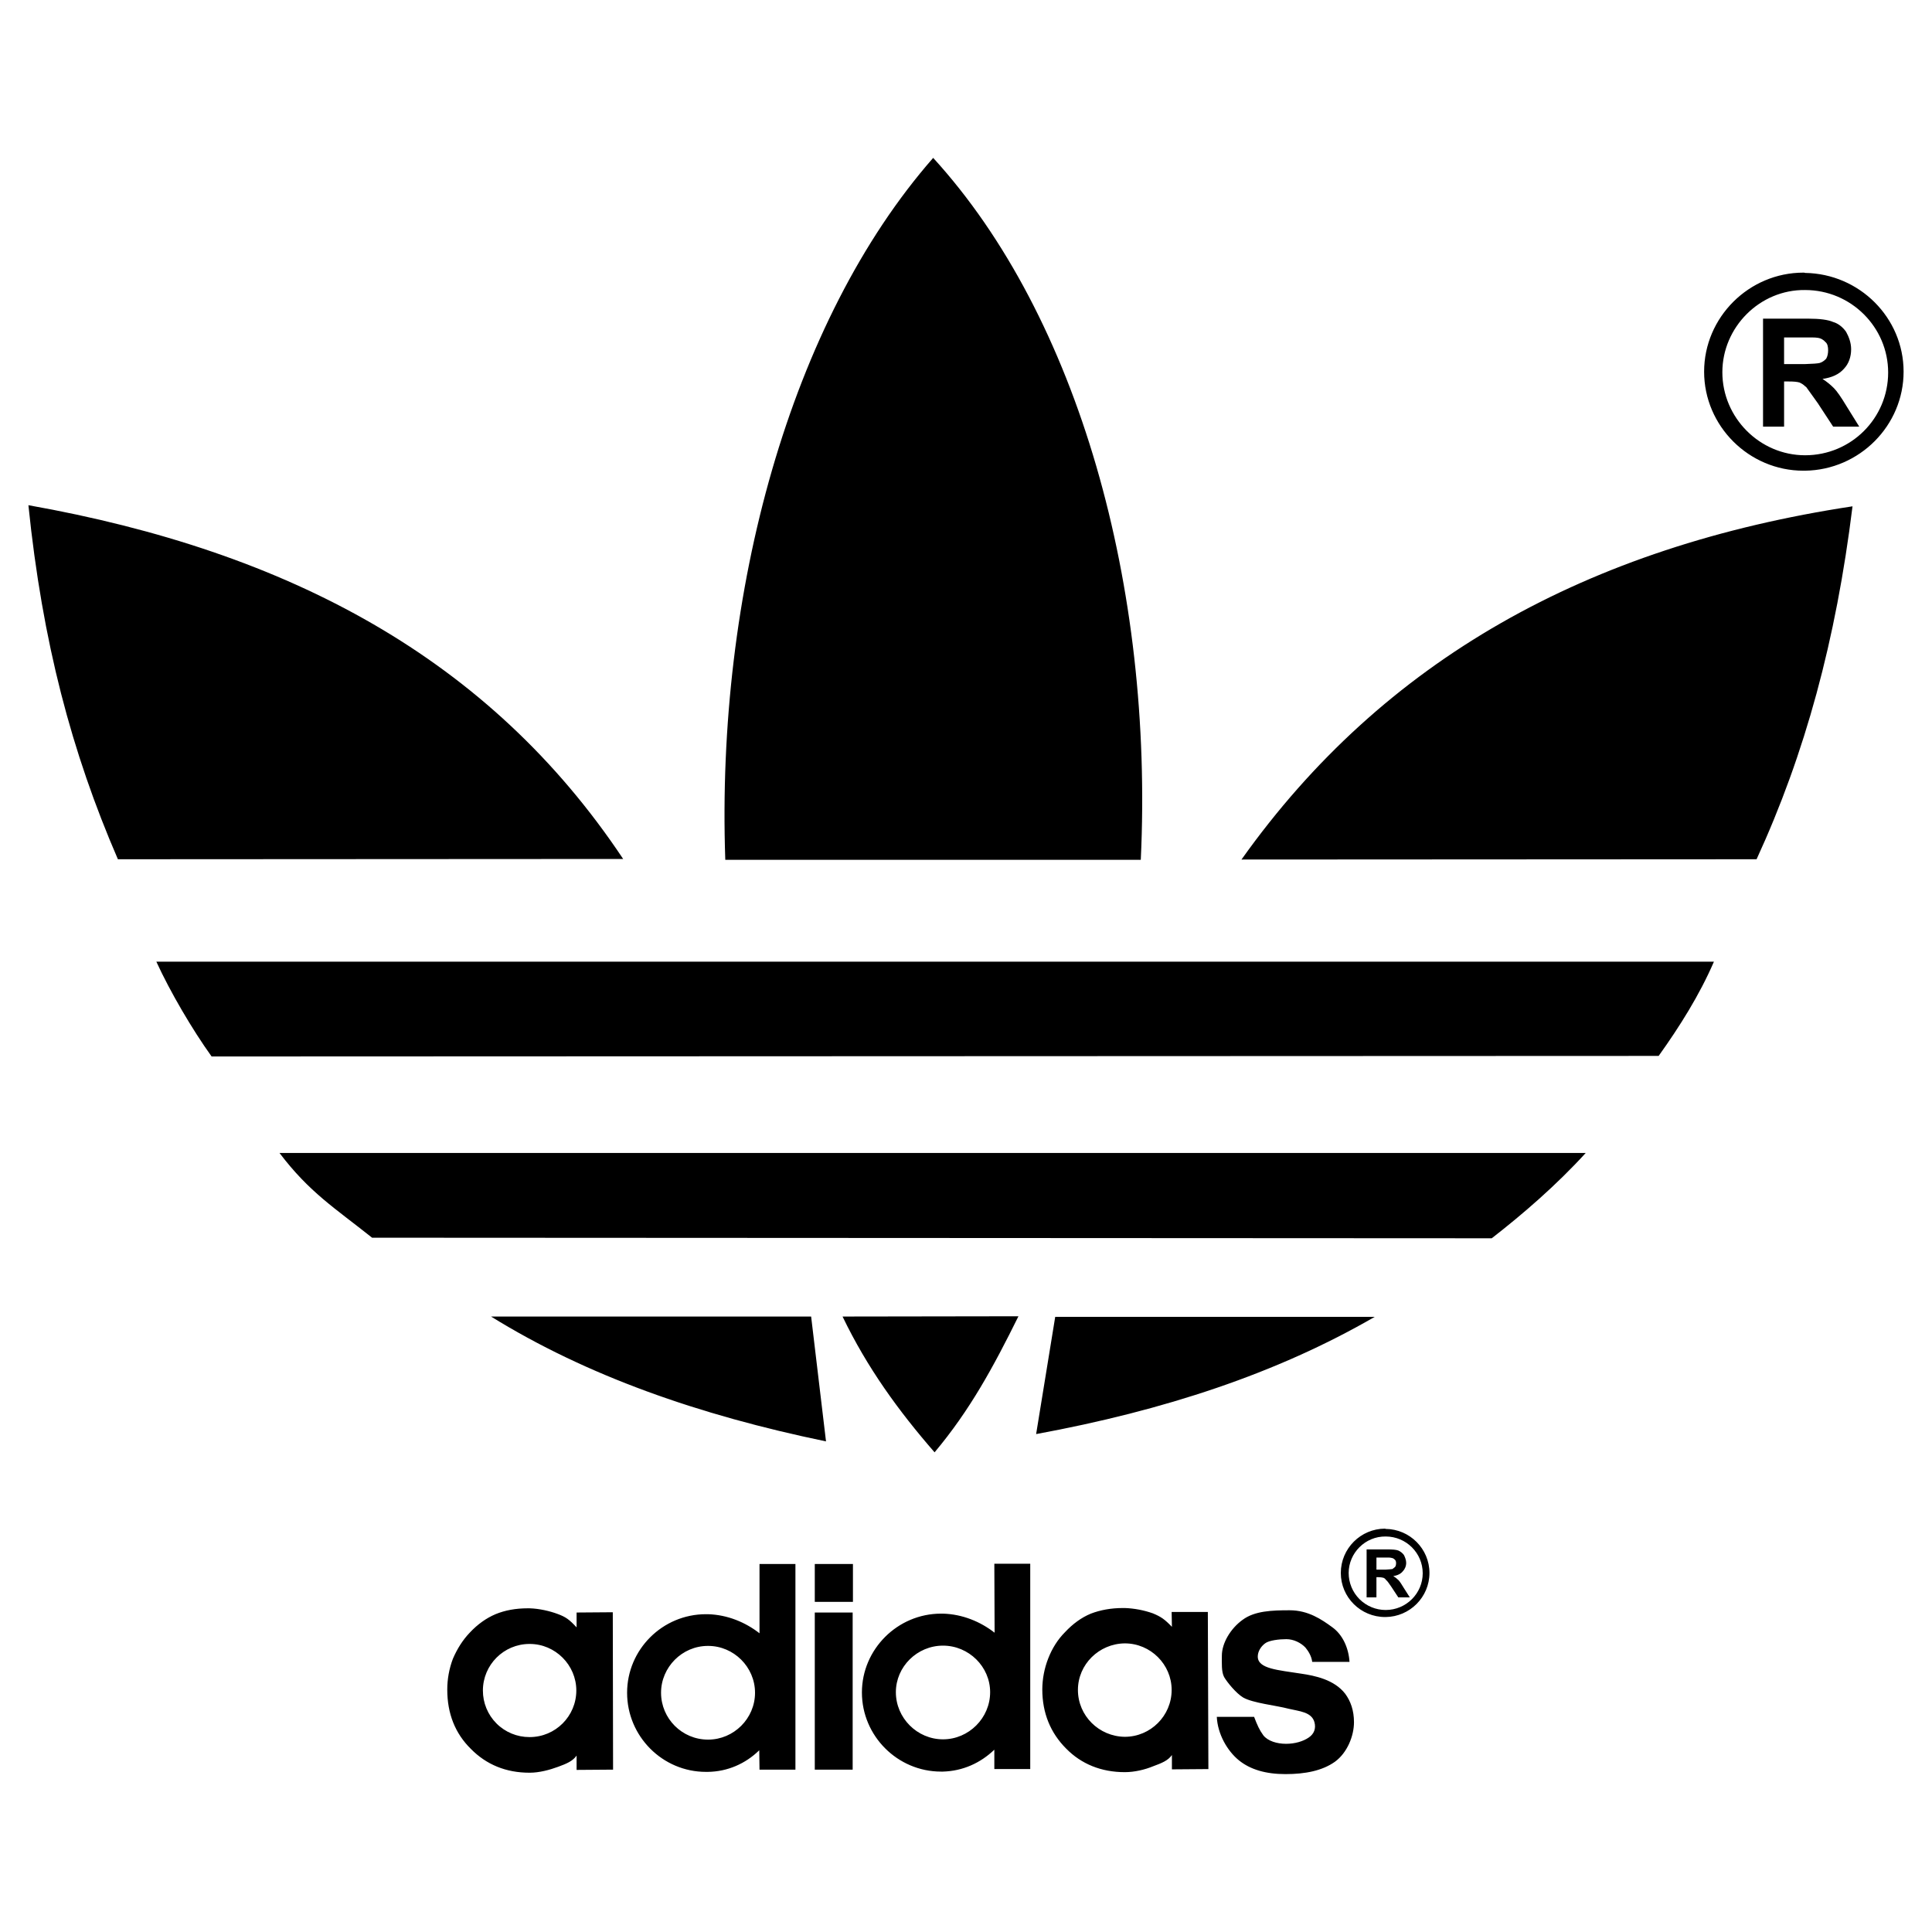
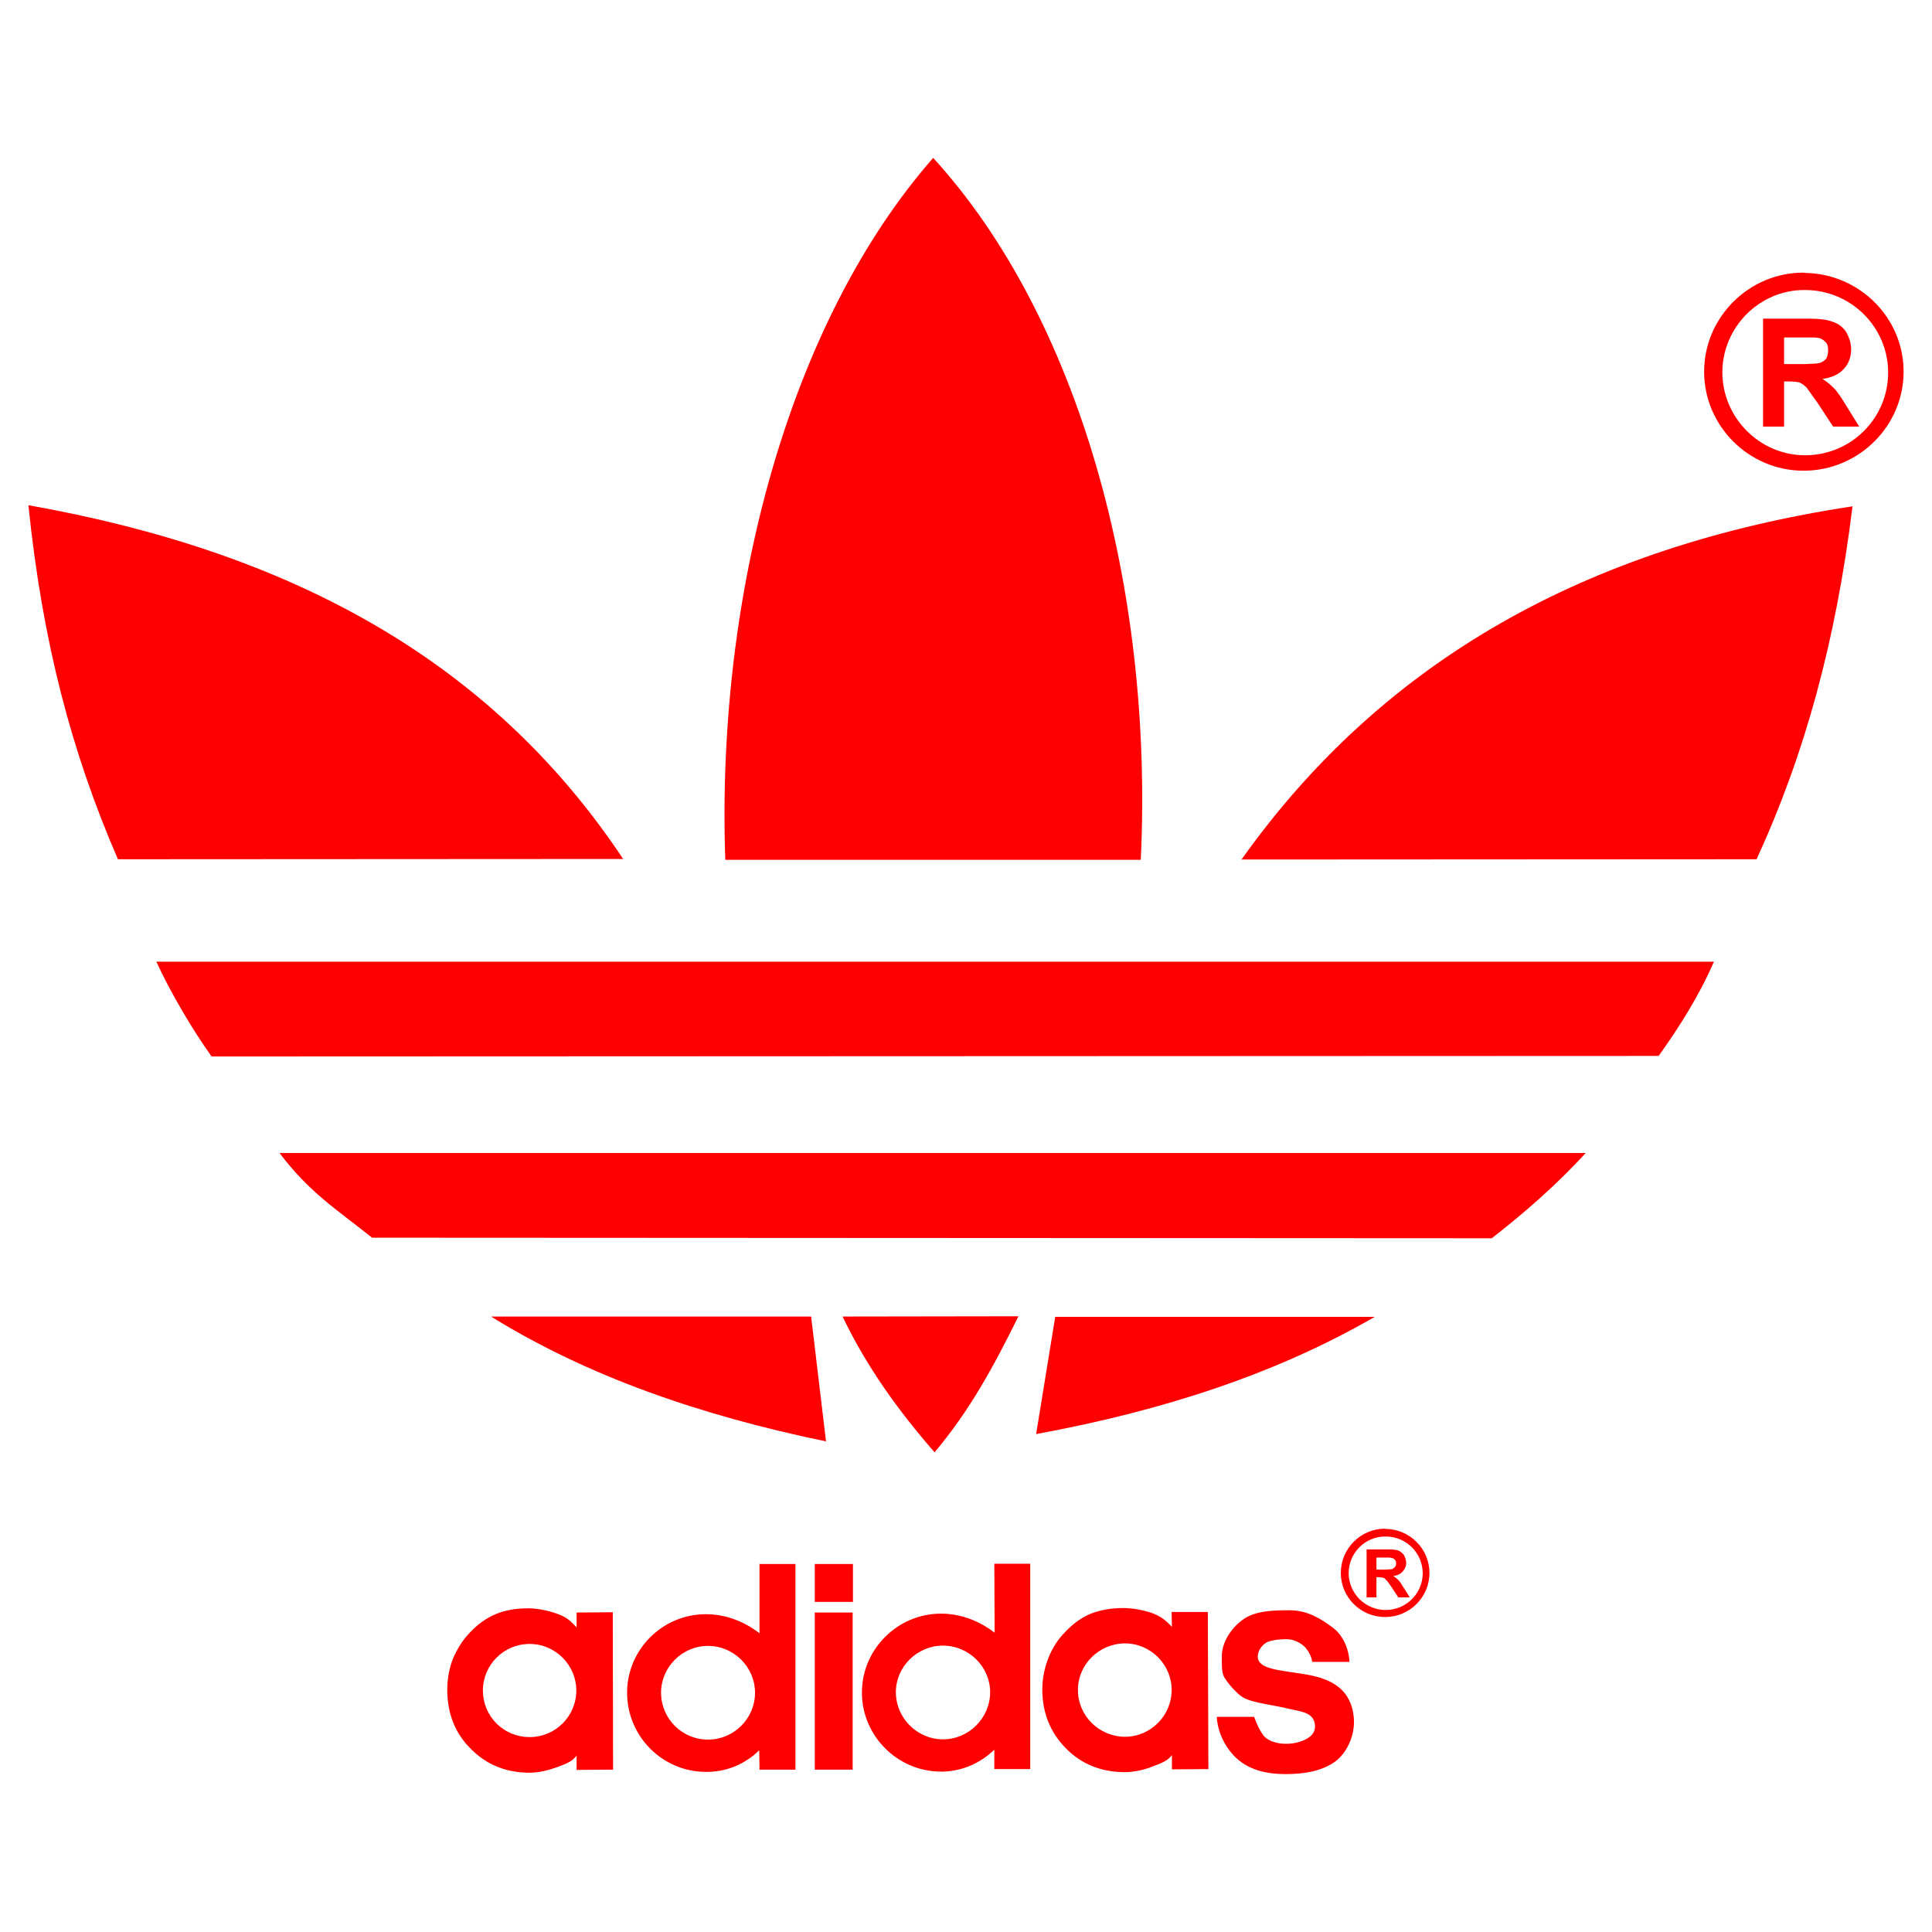
<svg xmlns="http://www.w3.org/2000/svg" width="800px" height="800px" viewBox="0 0 192.756 192.756">
  <g fill-rule="evenodd" clip-rule="evenodd">
    <path fill="none" d="M0 0h192.756v192.756H0V0z" />
-     <path fill="#000000" d="M129.826 166.983c-2.295-.364-4.338-.476-4.338-1.708 0-.476.279-.979.727-1.314.393-.309 1.428-.421 2.127-.421.729 0 1.457.364 1.904.84.279.336.615.868.672 1.428h3.723c-.084-1.371-.672-2.715-1.736-3.471-1.035-.756-2.379-1.68-4.227-1.68-1.762 0-3.498.057-4.701.952-1.205.867-2.072 2.322-2.072 3.583 0 .728-.055 1.595.225 2.126.309.532 1.203 1.625 1.902 2.044.98.56 3.275.784 4.535 1.12 1.035.251 2.295.308 2.576 1.344.166.615-.029 1.175-.588 1.539-.533.363-1.344.615-2.24.615-.924 0-1.82-.279-2.268-.839-.391-.532-.615-1.036-.924-1.848H121.4c.084 1.707 1.037 3.387 2.211 4.339 1.148.924 2.688 1.371 4.646 1.371 1.961 0 3.668-.336 4.928-1.232 1.23-.895 1.902-2.574 1.902-3.945 0-1.176-.336-2.1-.867-2.827-1.091-1.428-3.05-1.819-4.394-2.016zM81.291 176.557h3.779v-15.676h-3.779v15.676zM81.291 159.818h3.807v-3.779h-3.807v3.779zM75.777 162.953c-1.399-1.093-3.19-1.848-5.15-1.904h-.196c-4.339 0-7.865 3.527-7.865 7.838 0 4.338 3.526 7.893 7.865 7.893h.196c1.959-.027 3.75-.812 5.123-2.155l.027 1.933h3.583V156.04h-3.583v6.913zm-5.122 10.608h-.028a4.682 4.682 0 0 1-4.674-4.674c0-2.547 2.099-4.674 4.674-4.674h.028c2.547 0 4.674 2.099 4.674 4.674s-2.127 4.674-4.674 4.674zM99.232 162.896c-1.398-1.092-3.19-1.848-5.15-1.903h-.196c-4.338 0-7.893 3.555-7.893 7.865 0 4.339 3.555 7.894 7.893 7.894h.196c1.959-.056 3.722-.84 5.123-2.184v1.932h3.582v-20.488h-3.582l.027 6.884zm-5.149 10.637c-2.575 0-4.702-2.127-4.702-4.702 0-2.548 2.127-4.646 4.702-4.646s4.703 2.099 4.703 4.646c-.001 2.575-2.128 4.702-4.703 4.702zM57.527 160.881v1.484c-.728-.784-1.063-1.035-1.903-1.344-.756-.279-1.792-.532-2.8-.56h-.167c-1.204 0-2.267.195-3.219.587-.924.393-1.792 1.008-2.575 1.848-.7.729-1.259 1.623-1.679 2.604a8.697 8.697 0 0 0-.56 3.078c0 2.38.784 4.367 2.351 5.906 1.54 1.567 3.499 2.38 5.85 2.38h.028c.952 0 1.987-.28 2.827-.589.839-.308 1.456-.56 1.847-1.119v1.428l3.639-.027-.028-15.703-3.611.027zm-4.674 12.428h-.028a4.634 4.634 0 0 1-4.646-4.646 4.652 4.652 0 0 1 4.646-4.646h.028c2.547 0 4.646 2.099 4.646 4.646a4.652 4.652 0 0 1-4.646 4.646zM116.895 160.825l.027 1.483c-.727-.755-1.09-1.008-1.902-1.344a9.423 9.423 0 0 0-2.799-.531h-.168c-1.205 0-2.268.195-3.219.56-.953.393-1.82 1.036-2.576 1.848-.727.728-1.287 1.623-1.68 2.632a8.616 8.616 0 0 0-.588 3.078c0 2.352.812 4.338 2.381 5.906 1.51 1.539 3.498 2.351 5.85 2.351.979 0 2.014-.251 2.826-.587.84-.309 1.484-.561 1.875-1.12v1.428l3.639-.028-.055-15.675h-3.611v-.001zm-4.674 12.456c-2.576-.028-4.676-2.1-4.676-4.675 0-2.547 2.1-4.618 4.676-4.646 2.574 0 4.674 2.099 4.674 4.646 0 2.576-2.1 4.675-4.674 4.675zM138.252 152.54c-.029 0-.057-.027-.057-.027-2.436 0-4.422 1.987-4.422 4.422s1.986 4.396 4.422 4.396h.057c2.406-.029 4.365-1.988 4.365-4.396s-1.959-4.367-4.365-4.395zm0 8.089a3.69 3.69 0 0 1-3.695-3.694c0-1.987 1.65-3.667 3.695-3.639 2.043 0 3.693 1.651 3.693 3.667 0 2.015-1.65 3.666-3.693 3.666z" />
-     <path fill="#000000" d="M139.539 157.662a3.034 3.034 0 0 0-.531-.419c.42-.057.754-.225.951-.477.195-.195.336-.503.336-.84 0-.279-.113-.56-.225-.783a1.404 1.404 0 0 0-.561-.448c-.223-.084-.588-.111-1.119-.111h-2.043v4.785h.98v-2.015h.168c.223 0 .391.028.502.056.113.029.17.084.254.169 0 .027.027.027.027.056.111.056.279.308.531.672l.699 1.062h1.148l-.588-.923c-.222-.364-.418-.672-.529-.784zm-1.287-1.062H137.328v-1.204H138.252c.279 0 .475 0 .531.028a.55.55 0 0 1 .363.168c.111.083.141.224.141.363s-.029.309-.113.392c-.082.057-.166.14-.252.196-.111.028-.334.028-.67.057zM80.927 131.352H48.991c9.544 5.906 20.713 9.825 33.42 12.456l-1.484-12.456zm24.352.028l-1.904 11.699c12.764-2.351 24.016-6.045 33.785-11.699h-31.881zm-3.668-.056l-17.549.027c2.463 5.122 5.599 9.433 9.181 13.548 3.527-4.199 5.878-8.537 8.368-13.575zm47.221-7.781l-111.709-.057c-3.723-2.967-6.242-4.506-9.237-8.453h130.321c-2.91 3.192-6.24 6.074-9.375 8.51zm16.652-18.194l-144.372.056c-1.931-2.687-4.143-6.465-5.514-9.46H171c-1.455 3.358-3.416 6.465-5.516 9.404zM62.173 85.7l-50.41.028C7.145 75.063 4.234 64.063 2.834 50.404 28.81 55.022 48.851 65.687 62.173 85.7zm51.643.084H72.362c-.924-26.675 6.466-53.742 20.741-70.032 14.499 15.871 22.001 42.825 20.713 70.032zm61.438-.056l-51.391.028c14.191-19.957 34.568-31.237 60.963-35.24-1.65 13.352-4.73 24.687-9.572 35.212zM180.096 27.229c-.055-.028-.111-.028-.168-.028-5.43 0-9.908 4.451-9.908 9.881 0 5.43 4.479 9.88 9.908 9.88h.168c5.432-.083 9.826-4.506 9.826-9.88 0-5.375-4.395-9.77-9.826-9.853zm0 18.193c-4.533 0-8.256-3.751-8.256-8.285 0-4.479 3.723-8.257 8.256-8.201 4.592 0 8.285 3.723 8.285 8.229 0 4.562-3.693 8.257-8.285 8.257z" />
-     <path fill="#000000" d="M182.979 38.732a6.547 6.547 0 0 0-1.146-.924c.924-.14 1.65-.448 2.154-1.036.449-.476.701-1.148.701-1.931 0-.644-.225-1.232-.504-1.736-.309-.448-.785-.839-1.289-.979-.502-.224-1.342-.335-2.518-.335h-4.478v10.775h2.1V38.06h.447c.504 0 .867.027 1.119.112.168.084.363.196.531.364.029.028.086.056.113.084.168.252.559.756 1.146 1.596l1.539 2.351h2.604l-1.287-2.071c-.504-.84-.951-1.484-1.232-1.764zm-2.883-2.407h-2.098v-2.659h2.098c.617 0 1.037 0 1.176.028.393.028.672.224.84.42.225.167.281.504.281.839 0 .28-.057.616-.197.84-.168.168-.363.336-.643.42-.225.056-.672.084-1.457.112z" />
+     <path fill="#FF0000" d="M129.826 166.983c-2.295-.364-4.338-.476-4.338-1.708 0-.476.279-.979.727-1.314.393-.309 1.428-.421 2.127-.421.729 0 1.457.364 1.904.84.279.336.615.868.672 1.428h3.723c-.084-1.371-.672-2.715-1.736-3.471-1.035-.756-2.379-1.68-4.227-1.68-1.762 0-3.498.057-4.701.952-1.205.867-2.072 2.322-2.072 3.583 0 .728-.055 1.595.225 2.126.309.532 1.203 1.625 1.902 2.044.98.56 3.275.784 4.535 1.12 1.035.251 2.295.308 2.576 1.344.166.615-.029 1.175-.588 1.539-.533.363-1.344.615-2.24.615-.924 0-1.82-.279-2.268-.839-.391-.532-.615-1.036-.924-1.848H121.4c.084 1.707 1.037 3.387 2.211 4.339 1.148.924 2.688 1.371 4.646 1.371 1.961 0 3.668-.336 4.928-1.232 1.23-.895 1.902-2.574 1.902-3.945 0-1.176-.336-2.1-.867-2.827-1.091-1.428-3.05-1.819-4.394-2.016zM81.291 176.557h3.779v-15.676h-3.779v15.676zM81.291 159.818h3.807v-3.779h-3.807v3.779zM75.777 162.953c-1.399-1.093-3.19-1.848-5.15-1.904h-.196c-4.339 0-7.865 3.527-7.865 7.838 0 4.338 3.526 7.893 7.865 7.893h.196c1.959-.027 3.75-.812 5.123-2.155l.027 1.933h3.583V156.04h-3.583v6.913zm-5.122 10.608h-.028a4.682 4.682 0 0 1-4.674-4.674c0-2.547 2.099-4.674 4.674-4.674h.028c2.547 0 4.674 2.099 4.674 4.674s-2.127 4.674-4.674 4.674zM99.232 162.896c-1.398-1.092-3.19-1.848-5.15-1.903h-.196c-4.338 0-7.893 3.555-7.893 7.865 0 4.339 3.555 7.894 7.893 7.894h.196c1.959-.056 3.722-.84 5.123-2.184v1.932h3.582v-20.488h-3.582l.027 6.884zm-5.149 10.637c-2.575 0-4.702-2.127-4.702-4.702 0-2.548 2.127-4.646 4.702-4.646s4.703 2.099 4.703 4.646c-.001 2.575-2.128 4.702-4.703 4.702zM57.527 160.881v1.484c-.728-.784-1.063-1.035-1.903-1.344-.756-.279-1.792-.532-2.8-.56h-.167c-1.204 0-2.267.195-3.219.587-.924.393-1.792 1.008-2.575 1.848-.7.729-1.259 1.623-1.679 2.604a8.697 8.697 0 0 0-.56 3.078c0 2.38.784 4.367 2.351 5.906 1.54 1.567 3.499 2.38 5.85 2.38h.028c.952 0 1.987-.28 2.827-.589.839-.308 1.456-.56 1.847-1.119v1.428l3.639-.027-.028-15.703-3.611.027zm-4.674 12.428h-.028a4.634 4.634 0 0 1-4.646-4.646 4.652 4.652 0 0 1 4.646-4.646h.028c2.547 0 4.646 2.099 4.646 4.646a4.652 4.652 0 0 1-4.646 4.646zM116.895 160.825l.027 1.483c-.727-.755-1.09-1.008-1.902-1.344a9.423 9.423 0 0 0-2.799-.531h-.168c-1.205 0-2.268.195-3.219.56-.953.393-1.82 1.036-2.576 1.848-.727.728-1.287 1.623-1.68 2.632a8.616 8.616 0 0 0-.588 3.078c0 2.352.812 4.338 2.381 5.906 1.51 1.539 3.498 2.351 5.85 2.351.979 0 2.014-.251 2.826-.587.84-.309 1.484-.561 1.875-1.12v1.428l3.639-.028-.055-15.675h-3.611v-.001zm-4.674 12.456c-2.576-.028-4.676-2.1-4.676-4.675 0-2.547 2.1-4.618 4.676-4.646 2.574 0 4.674 2.099 4.674 4.646 0 2.576-2.1 4.675-4.674 4.675zM138.252 152.54c-.029 0-.057-.027-.057-.027-2.436 0-4.422 1.987-4.422 4.422s1.986 4.396 4.422 4.396h.057c2.406-.029 4.365-1.988 4.365-4.396s-1.959-4.367-4.365-4.395zm0 8.089a3.69 3.69 0 0 1-3.695-3.694c0-1.987 1.65-3.667 3.695-3.639 2.043 0 3.693 1.651 3.693 3.667 0 2.015-1.65 3.666-3.693 3.666z" />
+     <path fill="#FF0000" d="M139.539 157.662a3.034 3.034 0 0 0-.531-.419c.42-.057.754-.225.951-.477.195-.195.336-.503.336-.84 0-.279-.113-.56-.225-.783a1.404 1.404 0 0 0-.561-.448c-.223-.084-.588-.111-1.119-.111h-2.043v4.785h.98v-2.015h.168c.223 0 .391.028.502.056.113.029.17.084.254.169 0 .027.027.027.027.056.111.056.279.308.531.672l.699 1.062h1.148l-.588-.923c-.222-.364-.418-.672-.529-.784zm-1.287-1.062H137.328v-1.204H138.252c.279 0 .475 0 .531.028a.55.55 0 0 1 .363.168c.111.083.141.224.141.363s-.029.309-.113.392c-.082.057-.166.14-.252.196-.111.028-.334.028-.67.057zM80.927 131.352H48.991c9.544 5.906 20.713 9.825 33.42 12.456l-1.484-12.456zm24.352.028l-1.904 11.699c12.764-2.351 24.016-6.045 33.785-11.699h-31.881zm-3.668-.056l-17.549.027c2.463 5.122 5.599 9.433 9.181 13.548 3.527-4.199 5.878-8.537 8.368-13.575zm47.221-7.781l-111.709-.057c-3.723-2.967-6.242-4.506-9.237-8.453h130.321c-2.91 3.192-6.24 6.074-9.375 8.51zm16.652-18.194l-144.372.056c-1.931-2.687-4.143-6.465-5.514-9.46H171c-1.455 3.358-3.416 6.465-5.516 9.404zM62.173 85.7l-50.41.028C7.145 75.063 4.234 64.063 2.834 50.404 28.81 55.022 48.851 65.687 62.173 85.7zm51.643.084H72.362c-.924-26.675 6.466-53.742 20.741-70.032 14.499 15.871 22.001 42.825 20.713 70.032zm61.438-.056l-51.391.028c14.191-19.957 34.568-31.237 60.963-35.24-1.65 13.352-4.73 24.687-9.572 35.212zM180.096 27.229c-.055-.028-.111-.028-.168-.028-5.43 0-9.908 4.451-9.908 9.881 0 5.43 4.479 9.88 9.908 9.88h.168c5.432-.083 9.826-4.506 9.826-9.88 0-5.375-4.395-9.77-9.826-9.853zm0 18.193c-4.533 0-8.256-3.751-8.256-8.285 0-4.479 3.723-8.257 8.256-8.201 4.592 0 8.285 3.723 8.285 8.229 0 4.562-3.693 8.257-8.285 8.257z" />
+     <path fill="#FF0000" d="M182.979 38.732a6.547 6.547 0 0 0-1.146-.924c.924-.14 1.65-.448 2.154-1.036.449-.476.701-1.148.701-1.931 0-.644-.225-1.232-.504-1.736-.309-.448-.785-.839-1.289-.979-.502-.224-1.342-.335-2.518-.335h-4.478v10.775h2.1V38.06h.447c.504 0 .867.027 1.119.112.168.084.363.196.531.364.029.028.086.056.113.084.168.252.559.756 1.146 1.596l1.539 2.351h2.604l-1.287-2.071c-.504-.84-.951-1.484-1.232-1.764zm-2.883-2.407h-2.098v-2.659h2.098c.617 0 1.037 0 1.176.028.393.028.672.224.84.42.225.167.281.504.281.839 0 .28-.057.616-.197.84-.168.168-.363.336-.643.42-.225.056-.672.084-1.457.112z" />
  </g>
</svg>
